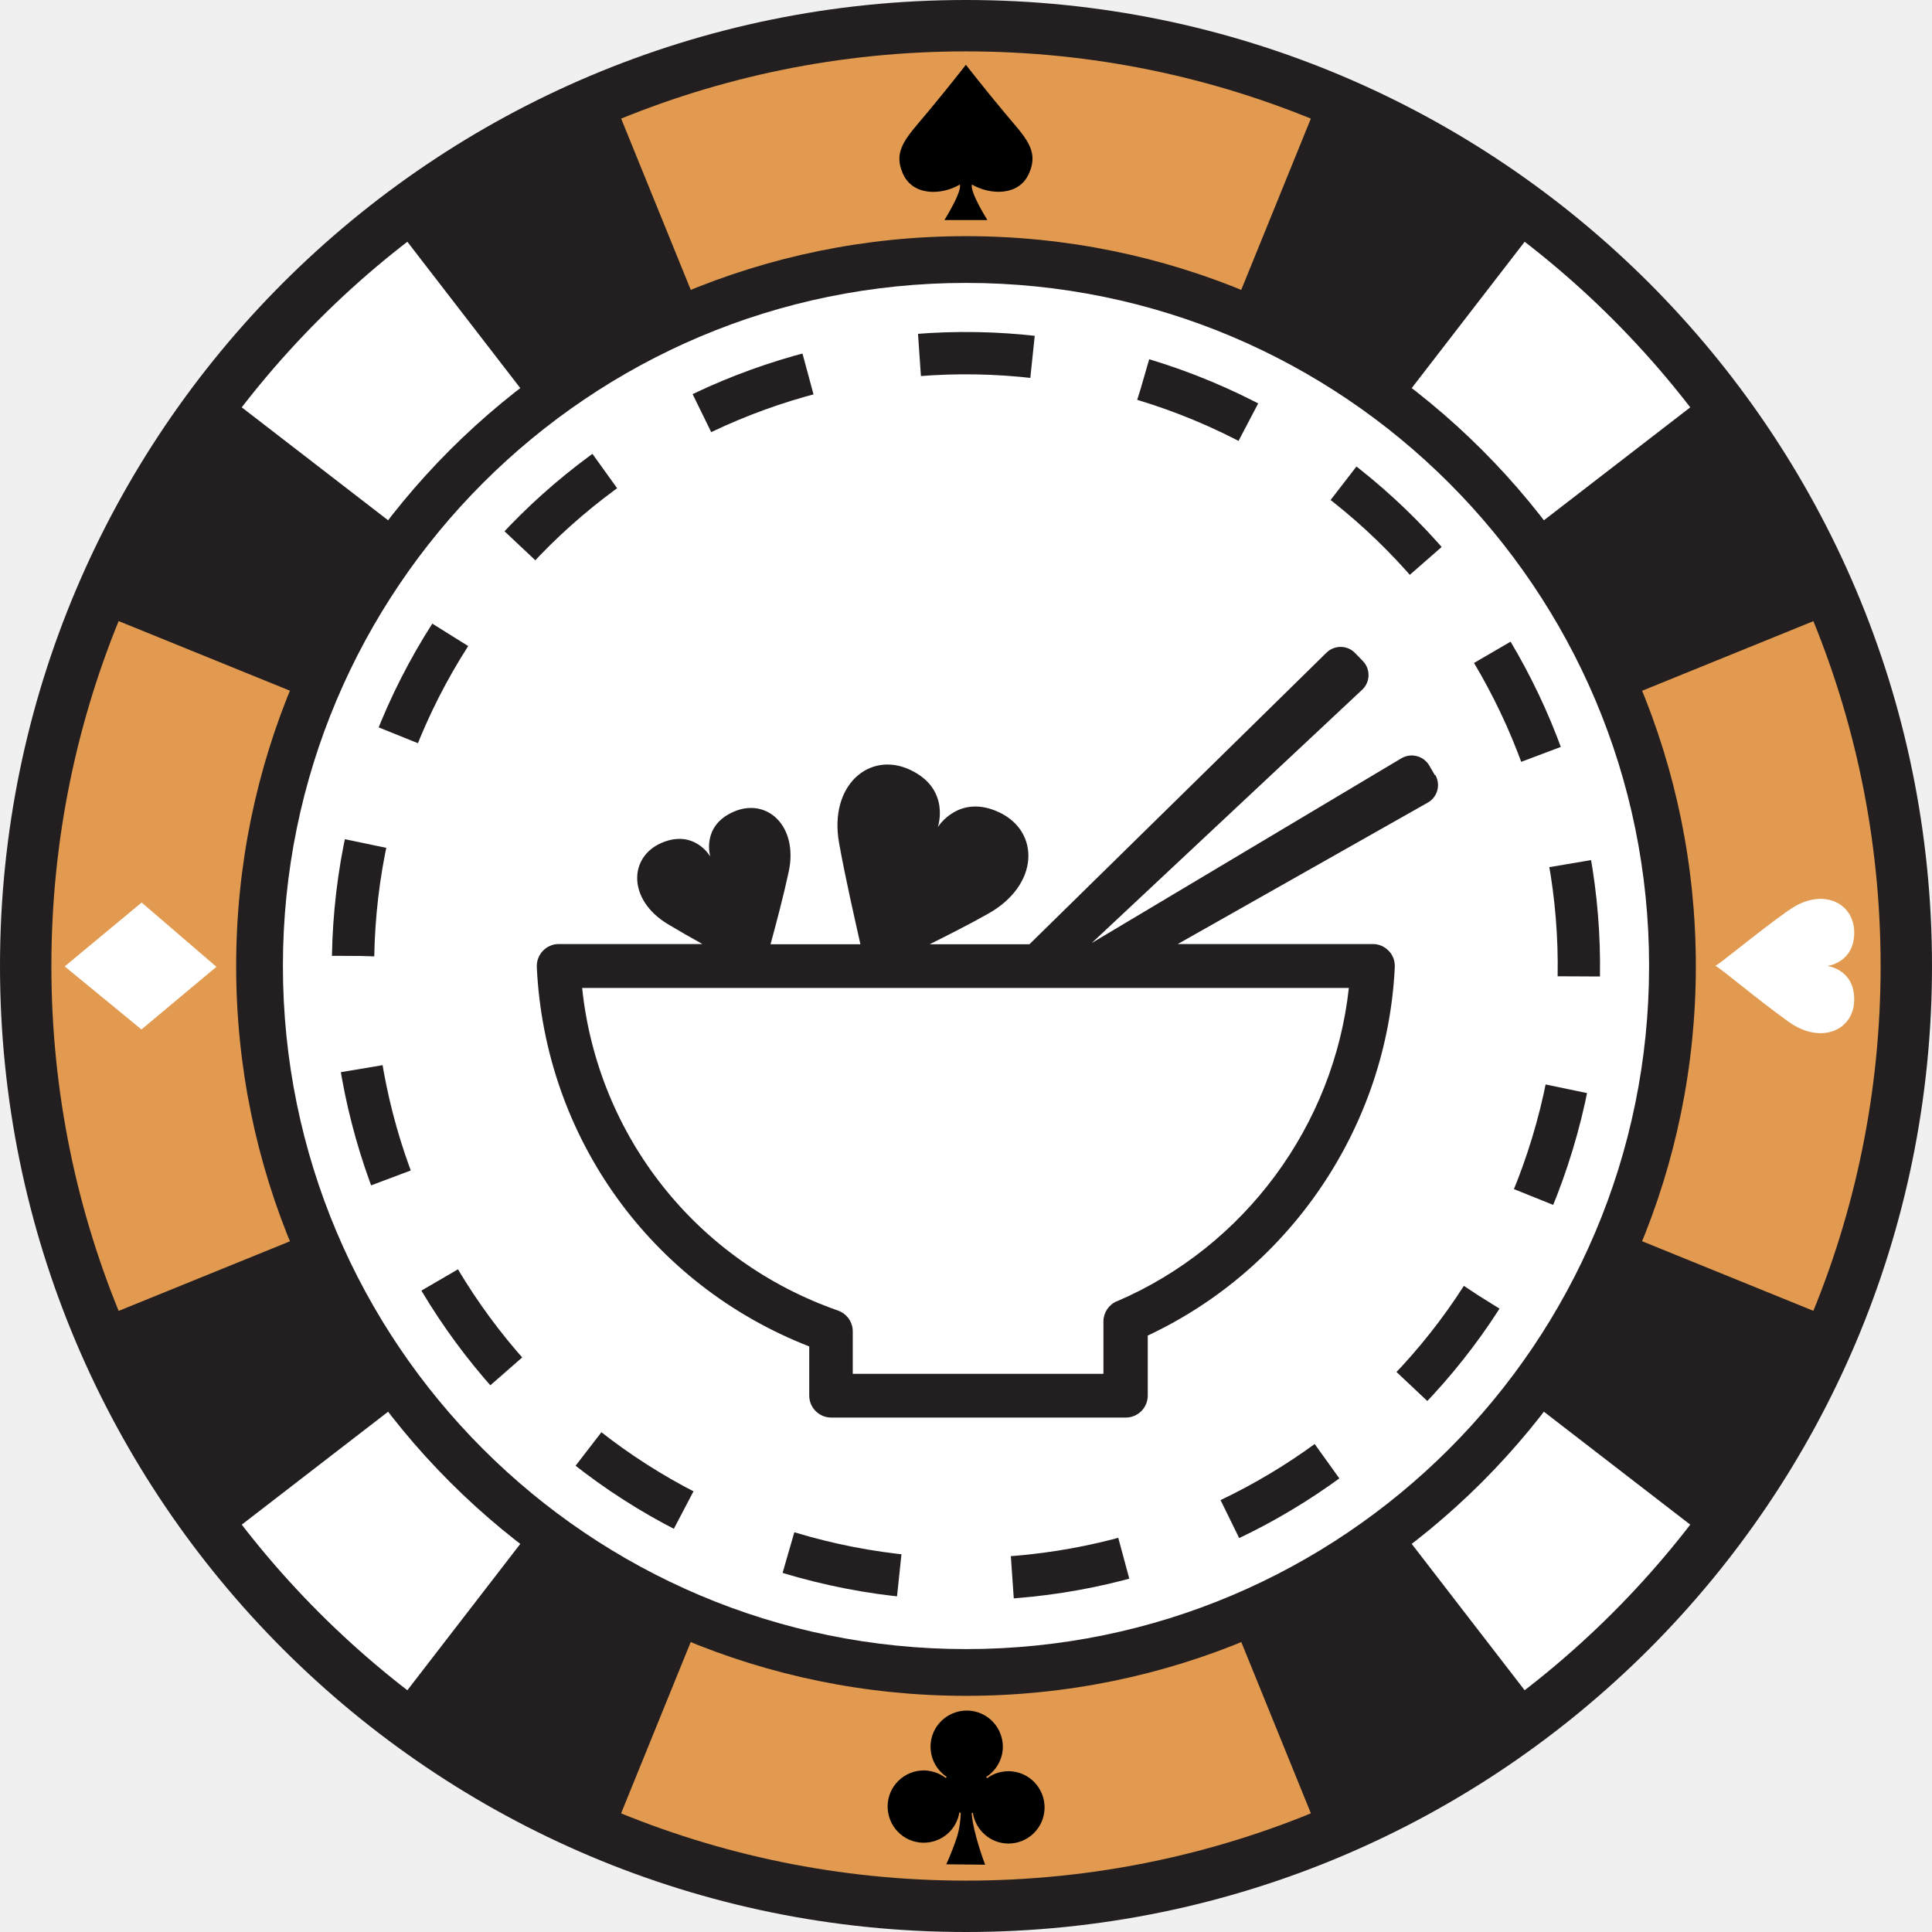
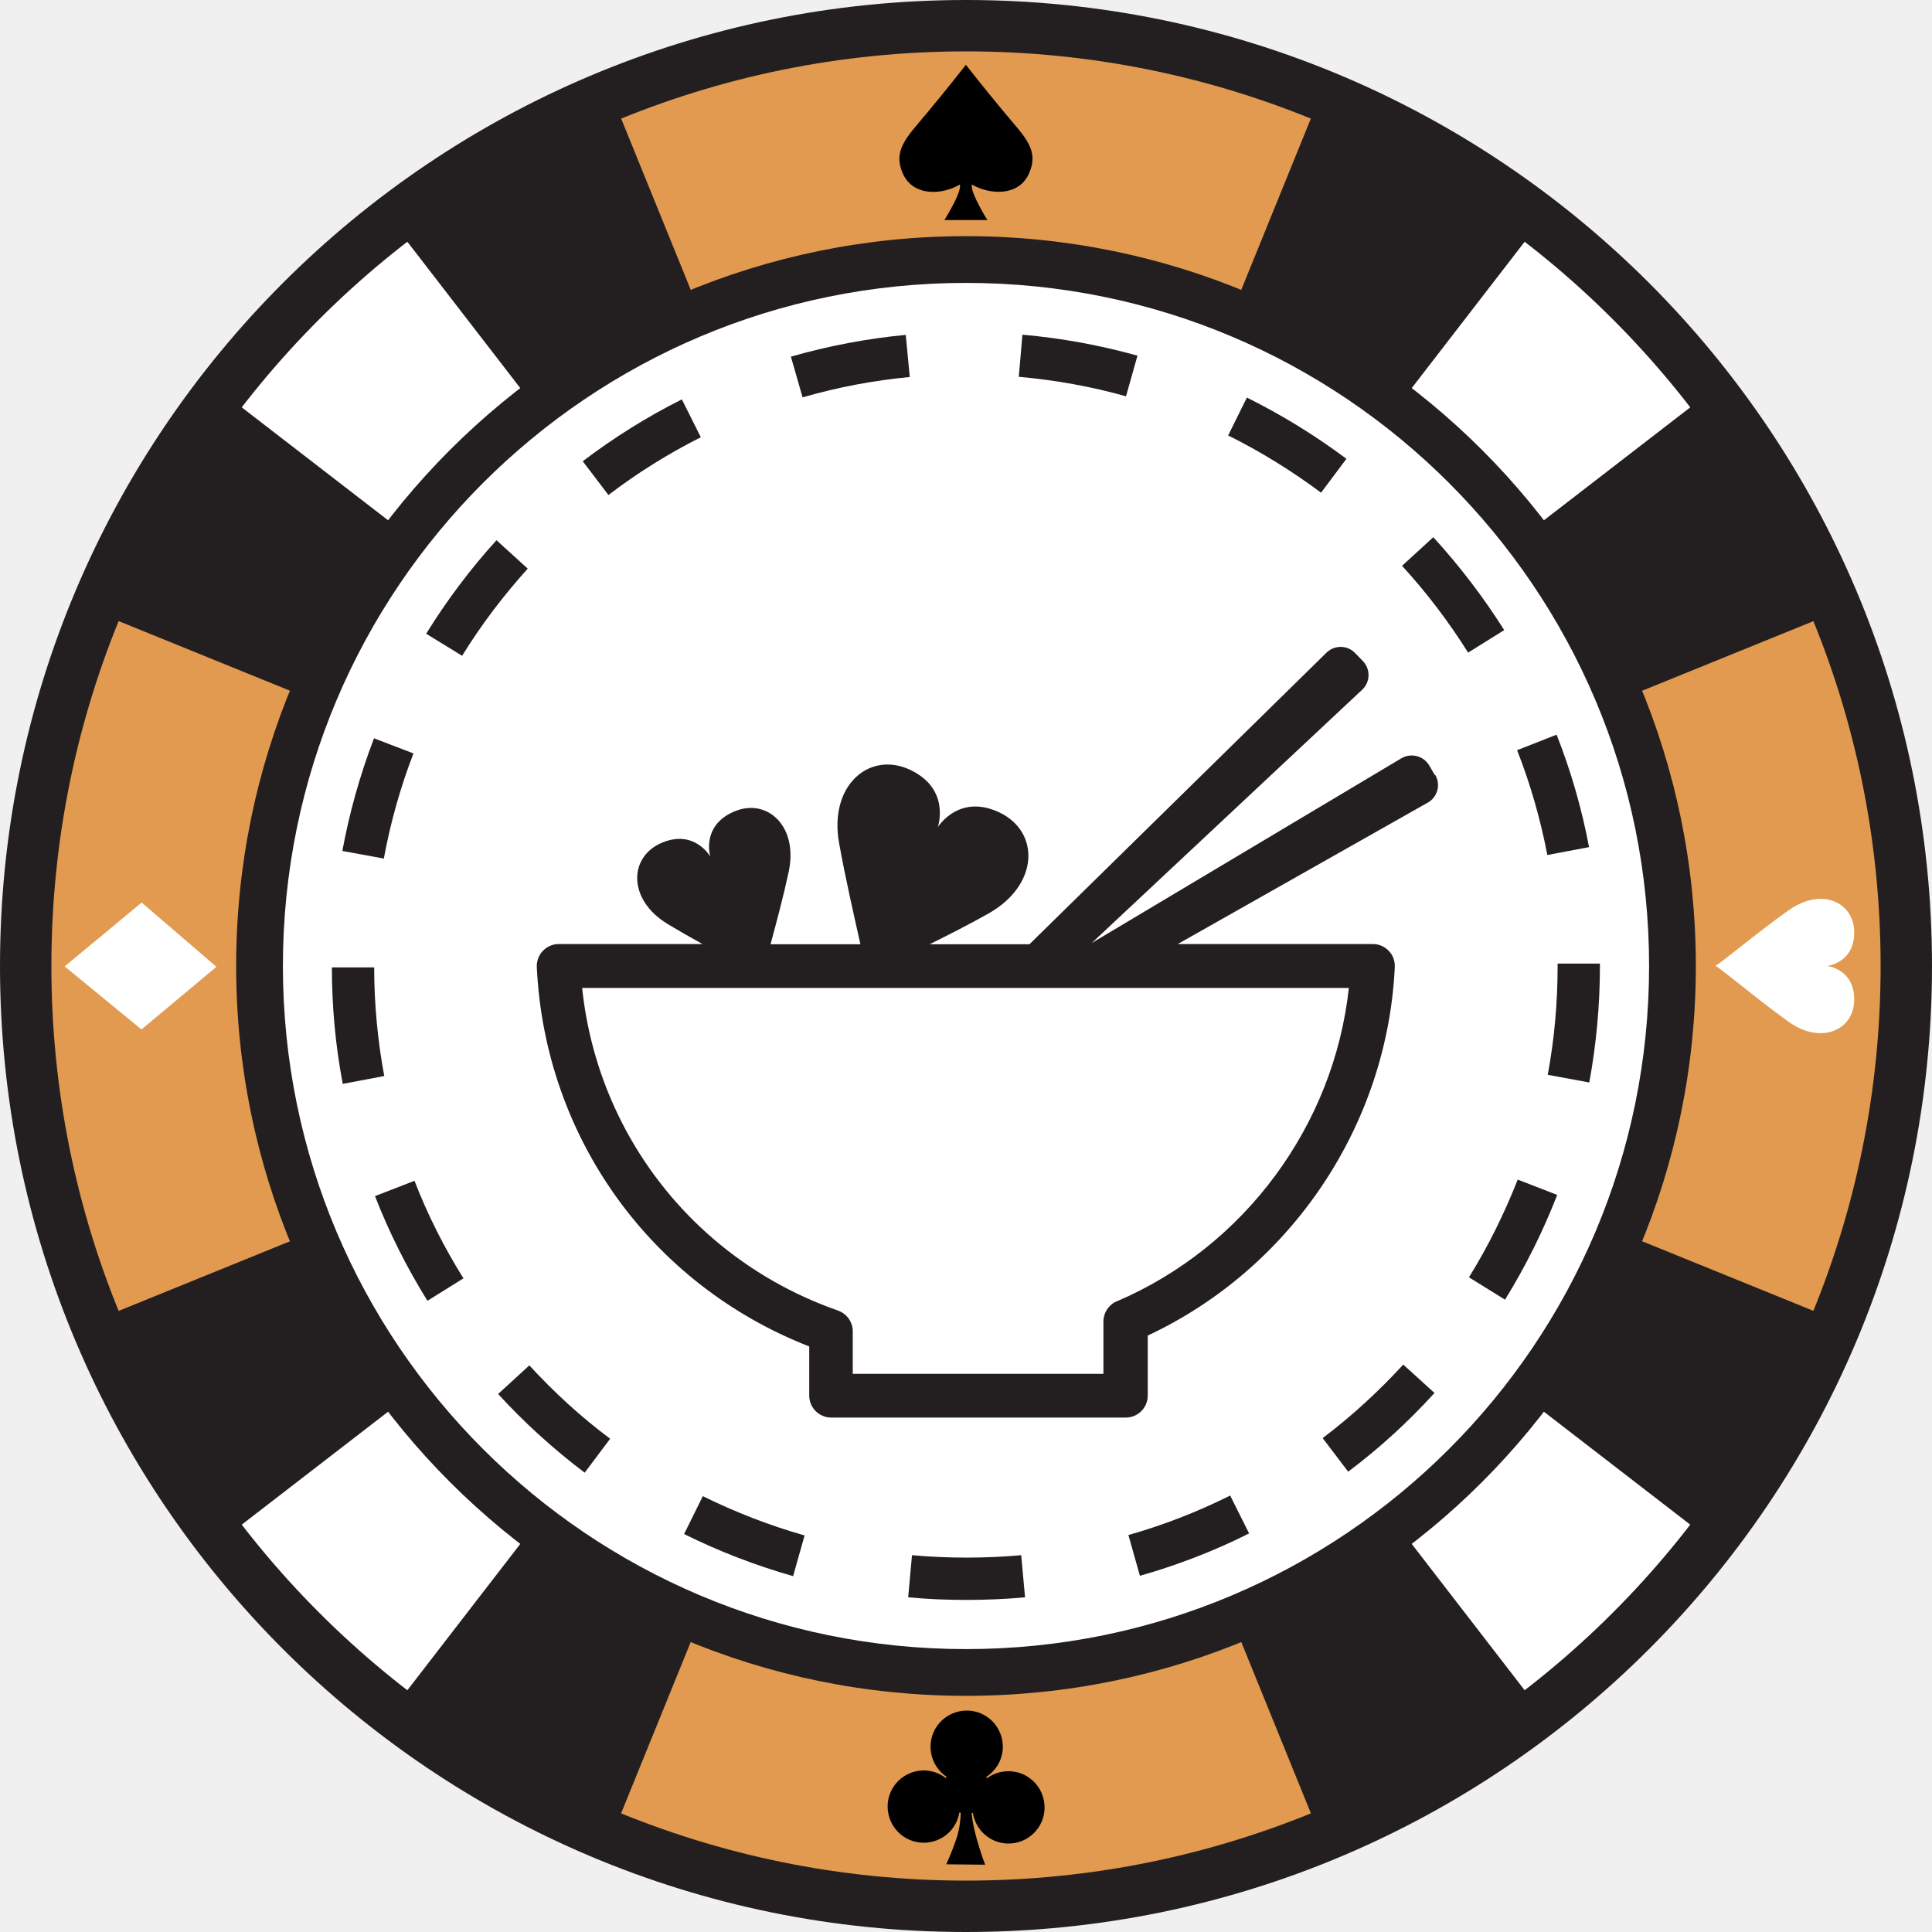
<svg xmlns="http://www.w3.org/2000/svg" id="Layer_2" data-name="Layer 2" viewBox="0 0 95.88 95.88">
  <defs>
    <style>
-       .cls-1, .cls-2 {
+       .cls-1 {
        fill: none;
      }

-       .cls-3 {
+       .cls-2 {
        clip-path: url(#clippath);
      }

-       .cls-2 {
-         stroke: #231f20;
-         stroke-dasharray: 0 0 5.62 5.62;
-         stroke-miterlimit: 10;
-         stroke-width: 2.1px;
+       .cls-3 {
+         fill: #fff;
      }

      .cls-4 {
-         fill: #fff;
+         fill: #e19a4f;
      }

      .cls-5 {
-         fill: #e19a4f;
-       }
- 
-       .cls-6 {
        fill: #231f20;
      }
    </style>
    <clipPath id="clippath">
      <path class="cls-1" d="M93.33,47.94c0,25.07-20.32,45.39-45.39,45.39S2.55,73.01,2.55,47.94,22.87,2.55,47.94,2.55s45.39,20.32,45.39,45.39ZM47.94,11.72C27.94,11.72,11.72,27.94,11.72,47.94s16.22,36.22,36.22,36.22,36.22-16.22,36.22-36.22S67.94,11.72,47.94,11.72Z" />
    </clipPath>
  </defs>
  <g id="Layer_1-2" data-name="Layer 1">
    <g>
      <g>
-         <circle class="cls-6" cx="47.94" cy="47.94" r="47.94" />
-         <circle class="cls-4" cx="47.94" cy="47.94" r="33.9" />
-         <circle class="cls-2" cx="47.94" cy="47.94" r="30.41" transform="translate(-11.84 79.93) rotate(-73.15)" />
-         <g class="cls-3">
+         <circle class="cls-5" cx="47.94" cy="47.94" r="47.94" />
+         <circle class="cls-3" cx="47.94" cy="47.94" r="33.9" />
+         <path class="cls-5" d="M47.94,79.4c-.96,0-1.92-.04-2.87-.13l.19-2.09c1.78,.16,3.64,.16,5.42,0l.19,2.09c-.96,.09-1.95,.13-2.93,.13Zm-8.58-1.18c-1.86-.53-3.68-1.23-5.41-2.09l.93-1.88c1.62,.8,3.32,1.46,5.05,1.95l-.57,2.02Zm17.21-.02l-.57-2.02c1.73-.49,3.43-1.15,5.05-1.96l.94,1.88c-1.73,.87-3.55,1.57-5.41,2.1Zm-27.56-5.12c-1.55-1.17-2.99-2.48-4.29-3.9l1.55-1.42c1.22,1.33,2.56,2.56,4.01,3.64l-1.26,1.68Zm37.9-.04l-1.27-1.67c1.44-1.09,2.78-2.32,4-3.65l1.55,1.41c-1.3,1.43-2.74,2.75-4.29,3.91Zm-45.7-8.49c-1.02-1.64-1.9-3.39-2.6-5.19l1.96-.76c.65,1.68,1.47,3.31,2.43,4.84l-1.78,1.11Zm53.48-.05l-1.79-1.11c.95-1.53,1.76-3.17,2.42-4.85l1.96,.76c-.7,1.8-1.57,3.55-2.59,5.2Zm-57.68-10.71c-.36-1.89-.54-3.84-.54-5.78h2.1c0,1.81,.17,3.62,.5,5.39l-2.06,.39Zm61.86-.07l-2.06-.38c.33-1.77,.49-3.58,.49-5.39v-.13h2.1v.13c0,1.94-.18,3.88-.53,5.78Zm-59.81-11.11l-2.07-.38c.35-1.9,.88-3.78,1.57-5.59l1.96,.75c-.65,1.68-1.14,3.43-1.47,5.21Zm57.73-.18c-.34-1.77-.84-3.52-1.5-5.2l1.96-.77c.71,1.8,1.25,3.67,1.61,5.58l-2.06,.39Zm-53.85-9.88l-1.79-1.1c1.02-1.65,2.19-3.21,3.49-4.64l1.55,1.41c-1.21,1.34-2.31,2.79-3.26,4.33Zm49.92-.16c-.96-1.53-2.06-2.98-3.28-4.31l1.55-1.42c1.31,1.43,2.49,2.98,3.52,4.61l-1.78,1.11Zm-42.67-7.83l-1.27-1.67c1.54-1.17,3.2-2.21,4.92-3.07l.94,1.88c-1.61,.81-3.15,1.77-4.59,2.87Zm35.37-.11c-1.45-1.08-3-2.04-4.61-2.84l.93-1.88c1.73,.86,3.39,1.88,4.94,3.04l-1.26,1.68Zm-25.73-4.73l-.58-2.02c1.85-.53,3.77-.9,5.7-1.08l.2,2.09c-1.8,.17-3.59,.51-5.32,1.01Zm16.06-.05c-1.73-.49-3.53-.81-5.33-.97l.18-2.09c1.93,.17,3.85,.52,5.71,1.04l-.57,2.02Z" />
+         <g class="cls-2">
          <g>
            <g>
              <g id="_Radial_Repeat_" data-name="&amp;lt;Radial Repeat&amp;gt;">
-                 <polygon class="cls-5" points="77.19 119.85 47.94 47.87 18.69 119.85 77.19 119.85" />
+                 <polygon class="cls-4" points="77.19 119.85 47.94 47.87 18.69 119.85 77.19 119.85" />
              </g>
              <g id="_Radial_Repeat_-2" data-name="&amp;lt;Radial Repeat&amp;gt;">
-                 <polygon class="cls-5" points="-23.97 77.19 48.01 47.94 -23.97 18.69 -23.97 77.19" />
+                 <polygon class="cls-4" points="-23.97 77.19 48.01 47.94 -23.97 18.69 -23.97 77.19" />
              </g>
              <g id="_Radial_Repeat_-3" data-name="&amp;lt;Radial Repeat&amp;gt;">
-                 <polygon class="cls-5" points="18.69 -23.98 47.94 48 77.19 -23.98 18.69 -23.98" />
+                 <polygon class="cls-4" points="18.69 -23.98 47.94 48 77.19 -23.98 18.69 -23.98" />
              </g>
              <g id="_Radial_Repeat_-4" data-name="&amp;lt;Radial Repeat&amp;gt;">
-                 <polygon class="cls-5" points="119.86 18.69 47.88 47.94 119.86 77.19 119.86 18.69" />
+                 <polygon class="cls-4" points="119.86 18.69 47.88 47.94 119.86 77.19 119.86 18.69" />
              </g>
            </g>
            <g>
              <g id="_Radial_Repeat_-5" data-name="&amp;lt;Radial Repeat&amp;gt;">
-                 <polygon class="cls-4" points="-9.47 3.65 47.99 47.99 3.65 -9.47 -9.47 3.65" />
+                 <polygon class="cls-3" points="-9.47 3.65 47.99 47.99 3.65 -9.47 -9.47 3.65" />
              </g>
              <g id="_Radial_Repeat_-6" data-name="&amp;lt;Radial Repeat&amp;gt;">
-                 <polygon class="cls-4" points="92.23 -9.47 47.89 47.99 105.35 3.65 92.23 -9.47" />
+                 <polygon class="cls-3" points="92.23 -9.47 47.89 47.99 105.35 3.65 92.23 -9.47" />
              </g>
              <g id="_Radial_Repeat_-7" data-name="&amp;lt;Radial Repeat&amp;gt;">
-                 <polygon class="cls-4" points="105.35 92.23 47.89 47.89 92.23 105.35 105.35 92.23" />
+                 <polygon class="cls-3" points="105.35 92.23 47.89 47.89 92.23 105.35 105.35 92.23" />
              </g>
              <g id="_Radial_Repeat_-8" data-name="&amp;lt;Radial Repeat&amp;gt;">
-                 <polygon class="cls-4" points="3.65 105.35 47.99 47.89 -9.47 92.23 3.65 105.35" />
+                 <polygon class="cls-3" points="3.65 105.35 47.99 47.89 -9.47 92.23 3.65 105.35" />
              </g>
            </g>
          </g>
        </g>
        <path d="M45.86,87.86c-.99,0-1.8,.78-1.81,1.78,0,.99,.78,1.8,1.78,1.81,.9,0,1.64-.64,1.78-1.5,.02,0,.04,.01,.07,.02-.01,.33-.06,.79-.19,1.2-.25,.76-.53,1.35-.53,1.35l1.93,.02s-.59-1.53-.67-2.56c.02,0,.04,0,.06-.02,.13,.86,.86,1.52,1.75,1.53,.99,.01,1.8-.78,1.81-1.78,0-.99-.78-1.8-1.78-1.81-.41,0-.78,.13-1.08,.35-.01-.02-.02-.04-.04-.06,.49-.32,.82-.86,.83-1.49,0-.99-.78-1.8-1.78-1.81-.99,0-1.8,.78-1.81,1.78,0,.63,.31,1.18,.8,1.51-.01,.02-.03,.04-.04,.06-.3-.23-.67-.37-1.08-.38Z" />
-         <polygon class="cls-4" points="10.74 47.98 7.03 44.79 3.21 47.96 7.02 51.09 10.74 47.98" />
+         <polygon class="cls-3" points="10.74 47.98 7.03 44.79 3.21 47.96 7.02 51.09 10.74 47.98" />
        <path d="M47.94,3.21h0s-.92,1.18-1.93,2.39c-1.01,1.21-1.71,1.85-1.21,3,.5,1.16,1.96,1.08,2.83,.56,0,0,.19,.2-.76,1.76h2.13c-.95-1.56-.76-1.76-.76-1.76,.87,.51,2.33,.6,2.83-.56,.51-1.16-.2-1.79-1.21-3-1.01-1.21-1.93-2.39-1.93-2.39Z" />
-         <path class="cls-4" d="M88.77,45.17c-1.61,1.14-3.47,2.72-3.65,2.76,.18,.04,2.05,1.64,3.66,2.79,1.61,1.14,3.24,.4,3.24-1.12,0-1.52-1.34-1.66-1.34-1.66h0s1.34-.15,1.34-1.66c0-1.52-1.64-2.26-3.24-1.11Z" />
+         <path class="cls-3" d="M88.77,45.17c-1.61,1.14-3.47,2.72-3.65,2.76,.18,.04,2.05,1.64,3.66,2.79,1.61,1.14,3.24,.4,3.24-1.12,0-1.52-1.34-1.66-1.34-1.66h0s1.34-.15,1.34-1.66c0-1.52-1.64-2.26-3.24-1.11Z" />
      </g>
-       <path class="cls-6" d="M71.21,38.47l-.28-.48c-.28-.48-.9-.64-1.38-.36l-15.37,9.17,13.42-12.57c.41-.38,.42-1.02,.04-1.42l-.39-.4c-.38-.4-1.02-.41-1.42-.02l-14.74,14.47h-4.95c.94-.47,1.97-.99,2.89-1.51,2.55-1.42,2.59-4.07,.57-5.03-2.02-.96-3.06,.73-3.06,.73h0s.66-1.88-1.36-2.84c-2.02-.96-4.05,.75-3.54,3.62,.31,1.73,.76,3.69,1.06,5.03h-4.46c.28-1.03,.64-2.38,.9-3.59,.49-2.28-1.08-3.7-2.72-2.99-1.64,.71-1.17,2.23-1.17,2.23h0s-.78-1.38-2.42-.68c-1.64,.71-1.68,2.83,.31,4.03,.55,.33,1.14,.67,1.72,.99h-7.13c-.3,0-.58,.12-.79,.34-.21,.22-.31,.51-.3,.8,.4,8.46,5.67,15.77,13.52,18.83v2.44c0,.6,.49,1.09,1.09,1.09h14.62c.6,0,1.09-.49,1.09-1.09v-2.98c7.11-3.33,11.89-10.43,12.26-18.29,.01-.3-.09-.59-.3-.8-.21-.22-.49-.34-.79-.34h-9.68l12.41-7.02c.48-.27,.65-.89,.37-1.37Zm-15.79,26.11c-.4,.17-.66,.57-.66,1v2.6h-12.44v-2.11c0-.46-.29-.87-.73-1.03-7.04-2.46-11.93-8.67-12.7-16.01h38.05c-.74,6.81-5.16,12.83-11.51,15.55Z" />
+       <path class="cls-5" d="M71.21,38.47l-.28-.48c-.28-.48-.9-.64-1.38-.36l-15.37,9.17,13.42-12.57c.41-.38,.42-1.02,.04-1.42l-.39-.4c-.38-.4-1.02-.41-1.42-.02l-14.74,14.47h-4.95c.94-.47,1.97-.99,2.89-1.51,2.55-1.42,2.59-4.07,.57-5.03-2.02-.96-3.06,.73-3.06,.73h0s.66-1.88-1.36-2.84c-2.02-.96-4.05,.75-3.54,3.62,.31,1.73,.76,3.69,1.06,5.03h-4.46c.28-1.03,.64-2.38,.9-3.59,.49-2.28-1.08-3.7-2.72-2.99-1.64,.71-1.17,2.23-1.17,2.23h0s-.78-1.38-2.42-.68c-1.64,.71-1.68,2.83,.31,4.03,.55,.33,1.14,.67,1.72,.99h-7.13c-.3,0-.58,.12-.79,.34-.21,.22-.31,.51-.3,.8,.4,8.46,5.67,15.77,13.52,18.83v2.44c0,.6,.49,1.09,1.09,1.09h14.62c.6,0,1.09-.49,1.09-1.09v-2.98c7.11-3.33,11.89-10.43,12.26-18.29,.01-.3-.09-.59-.3-.8-.21-.22-.49-.34-.79-.34h-9.68l12.41-7.02c.48-.27,.65-.89,.37-1.37Zm-15.79,26.11c-.4,.17-.66,.57-.66,1v2.6h-12.44v-2.11c0-.46-.29-.87-.73-1.03-7.04-2.46-11.93-8.67-12.7-16.01h38.05c-.74,6.81-5.16,12.83-11.51,15.55Z" />
    </g>
  </g>
</svg>
